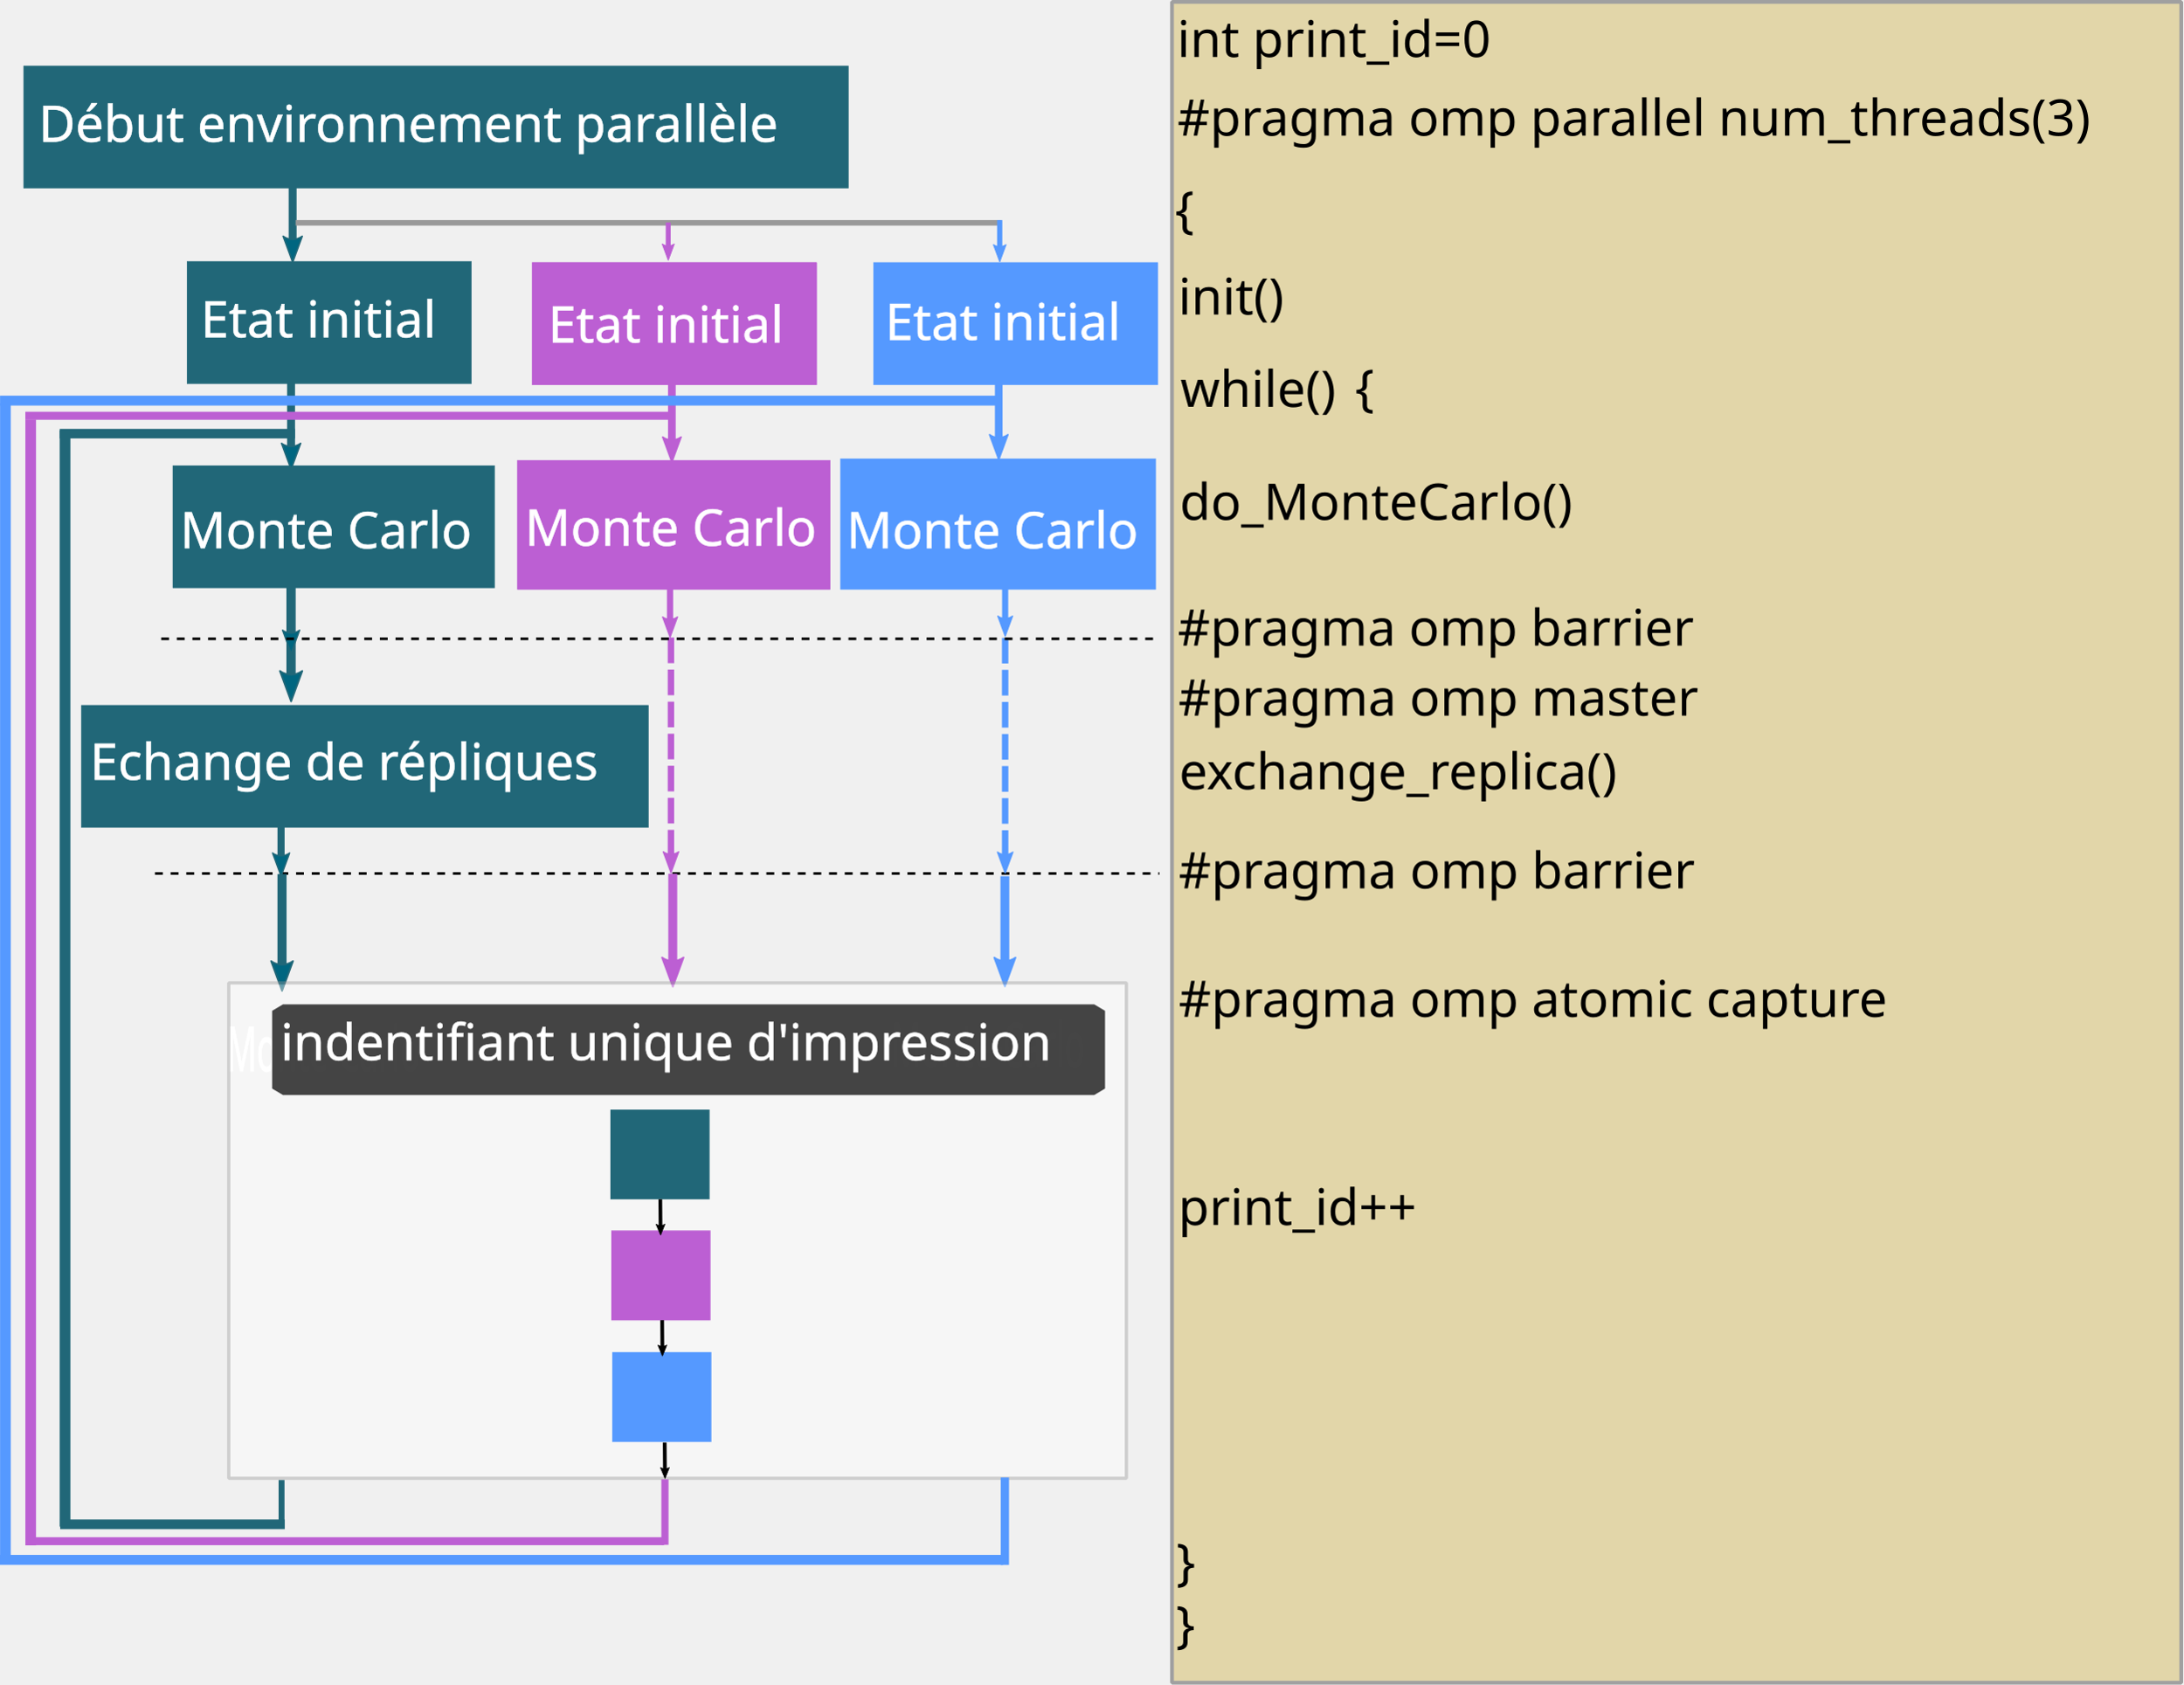
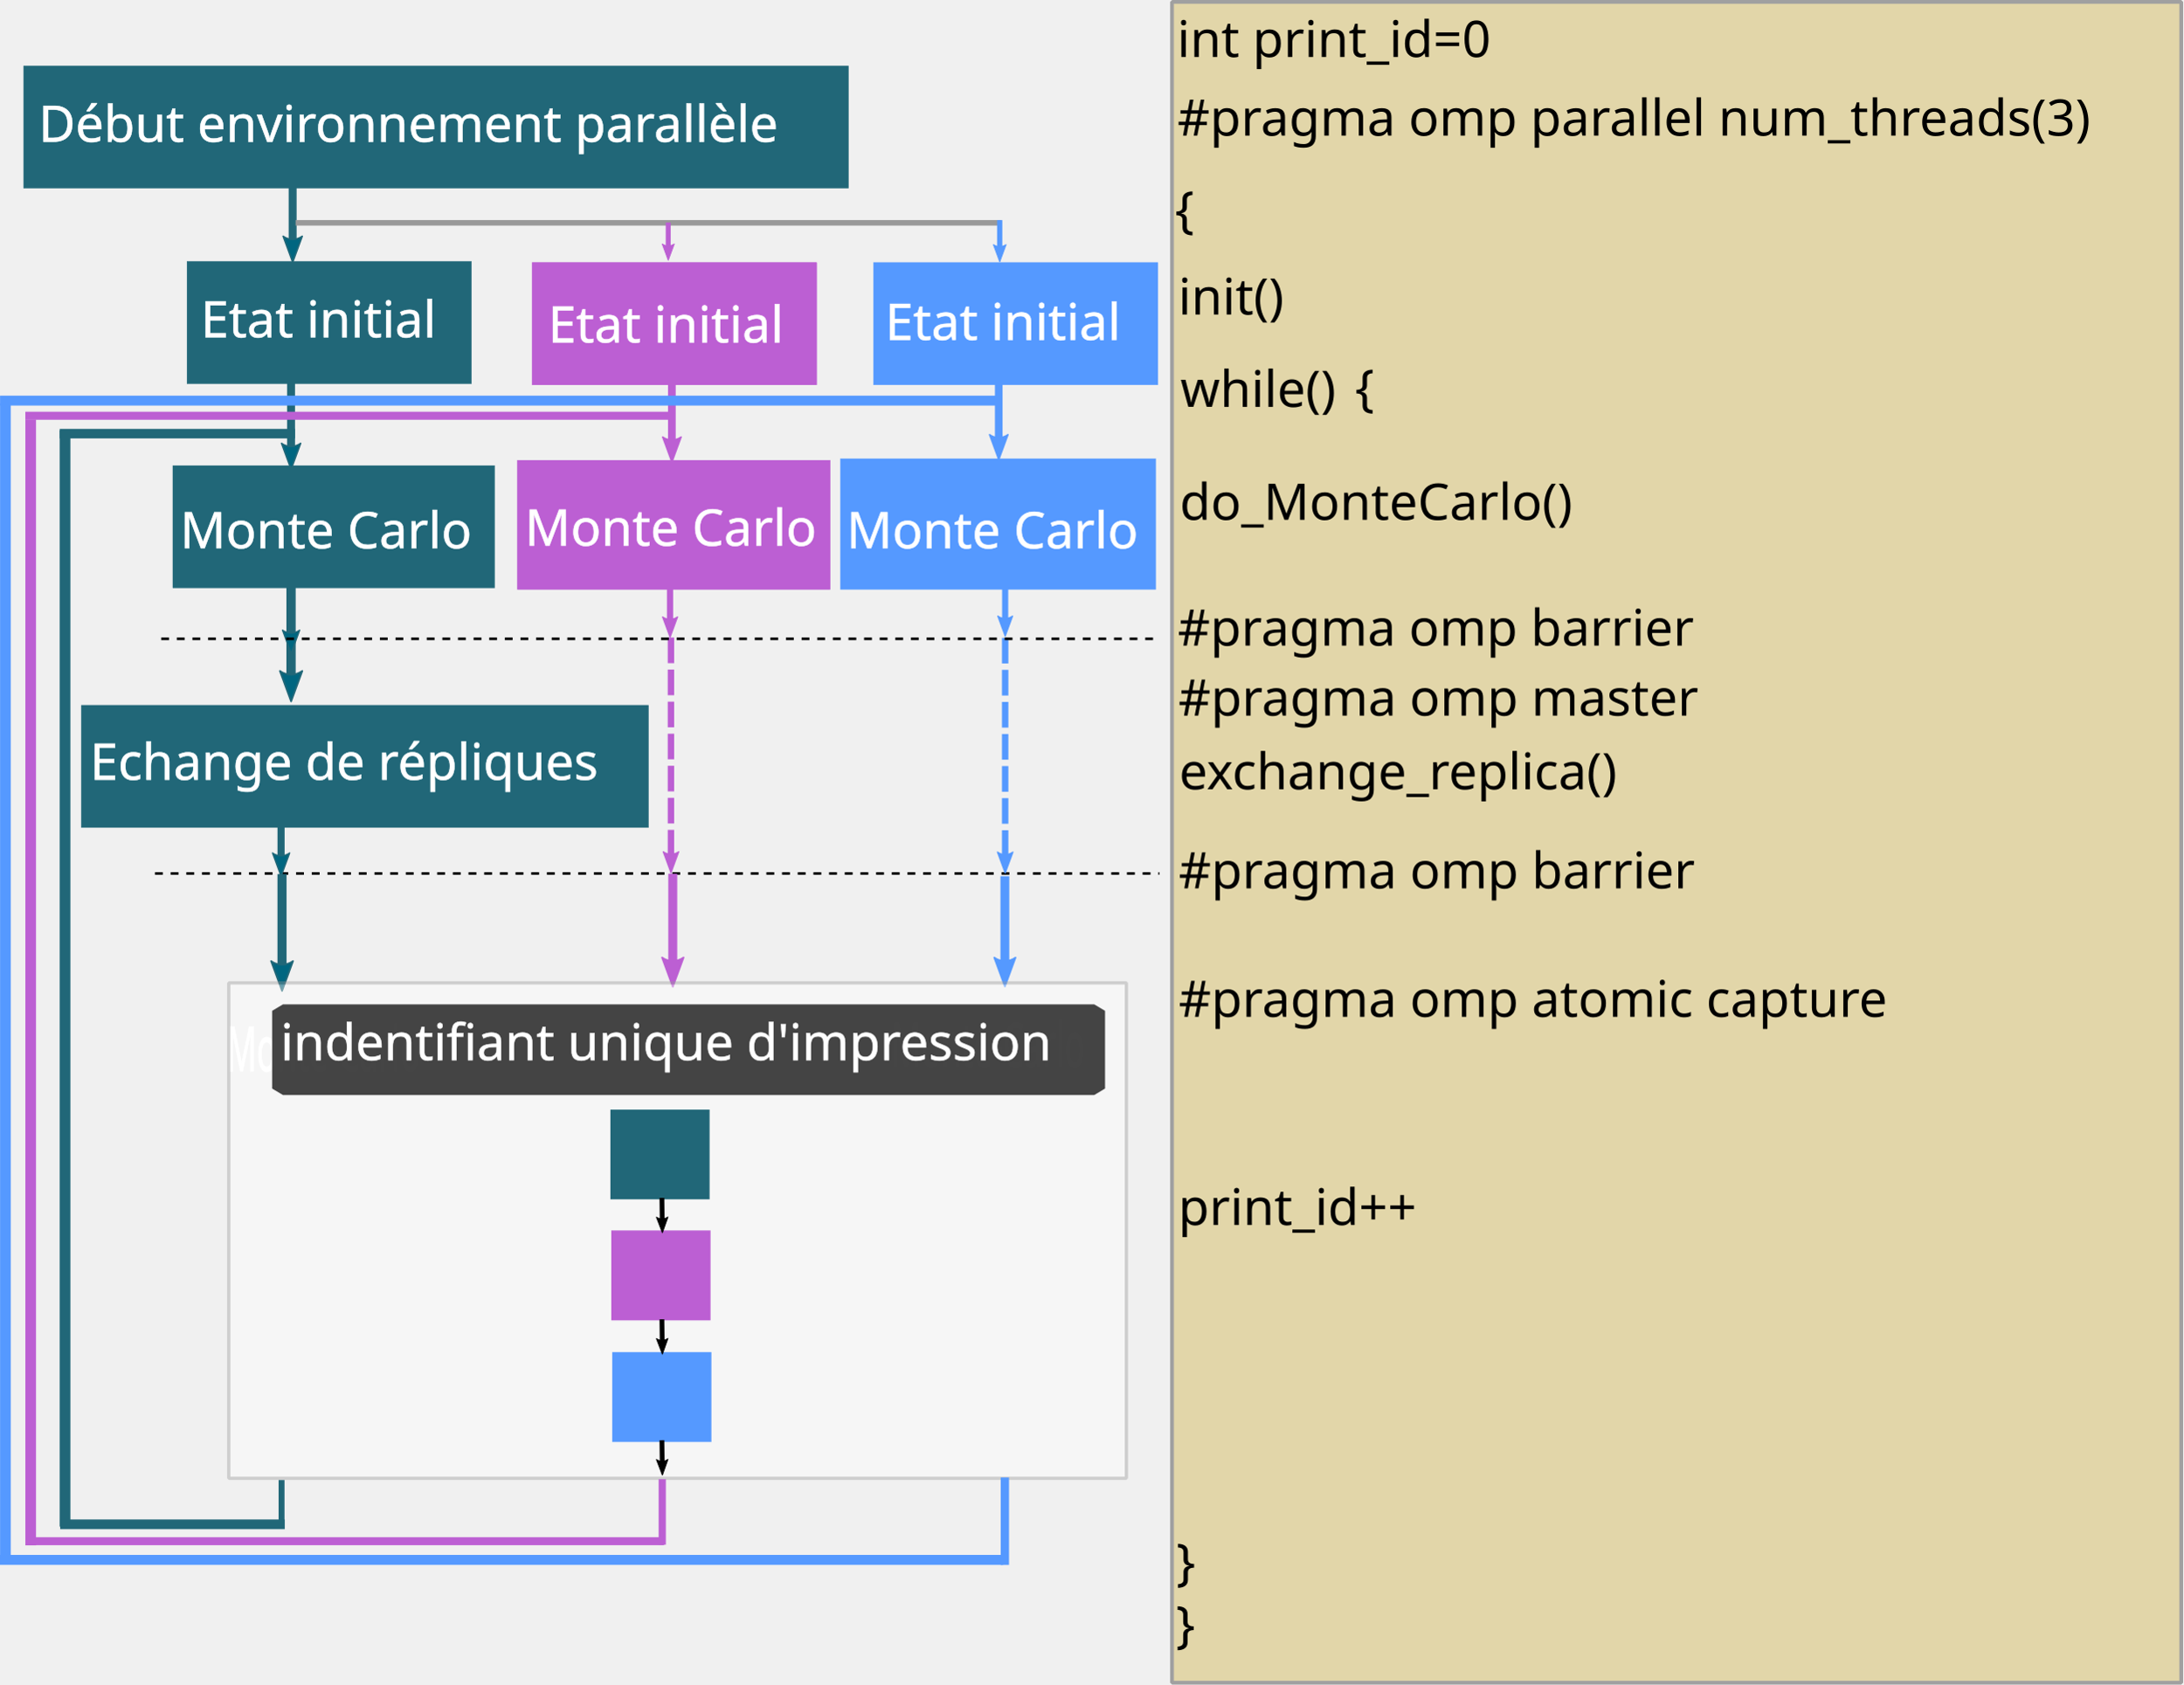
<svg xmlns="http://www.w3.org/2000/svg" width="1282.813mm" height="990.077mm" viewBox="0 0 1282.814 990.077" version="1.1" id="svg8">
  <defs id="defs2">
    <marker style="overflow:visible" id="marker24108" refX="0" refY="0" orient="auto">
      <path transform="matrix(-0.3,0,0,-0.3,0.69,0)" d="M 8.719,4.034 -2.207,0.016 8.719,-4.002 c -1.745,2.372 -1.735,5.617 -6e-7,8.035 z" style="fill:#5599ff;fill-opacity:1;fill-rule:evenodd;stroke:#5599ff;stroke-width:0.625;stroke-linejoin:round;stroke-opacity:1" id="path24106" />
    </marker>
    <marker orient="auto" refY="0" refX="0" id="marker23340" style="overflow:visible">
      <path id="path23338" style="fill:#bc5fd3;fill-opacity:1;fill-rule:evenodd;stroke:#bc5fd3;stroke-width:0.625;stroke-linejoin:round;stroke-opacity:1" d="M 8.719,4.034 -2.207,0.016 8.719,-4.002 c -1.745,2.372 -1.735,5.617 -6e-7,8.035 z" transform="matrix(-0.3,0,0,-0.3,0.69,0)" />
    </marker>
    <marker style="overflow:visible" id="marker22830" refX="0" refY="0" orient="auto">
      <path transform="matrix(-0.3,0,0,-0.3,0.69,0)" d="M 8.719,4.034 -2.207,0.016 8.719,-4.002 c -1.745,2.372 -1.735,5.617 -6e-7,8.035 z" style="fill:#006680;fill-opacity:1;fill-rule:evenodd;stroke:#216778;stroke-width:0.625;stroke-linejoin:round;stroke-opacity:1" id="path22828" />
    </marker>
    <marker orient="auto" refY="0" refX="0" id="marker22554" style="overflow:visible">
      <path id="path22552" style="fill:#bc5fd3;fill-opacity:1;fill-rule:evenodd;stroke:#bc5fd3;stroke-width:0.625;stroke-linejoin:round;stroke-opacity:1" d="M 8.719,4.034 -2.207,0.016 8.719,-4.002 c -1.745,2.372 -1.735,5.617 -6e-7,8.035 z" transform="matrix(-0.3,0,0,-0.3,0.69,0)" />
    </marker>
    <marker style="overflow:visible" id="marker21758" refX="0" refY="0" orient="auto">
      <path transform="matrix(-0.3,0,0,-0.3,0.69,0)" d="M 8.719,4.034 -2.207,0.016 8.719,-4.002 c -1.745,2.372 -1.735,5.617 -6e-7,8.035 z" style="fill:#006680;fill-opacity:1;fill-rule:evenodd;stroke:#216778;stroke-width:0.625;stroke-linejoin:round;stroke-opacity:1" id="path21756" />
    </marker>
    <marker orient="auto" refY="0" refX="0" id="marker21476" style="overflow:visible">
      <path id="path21474" style="fill:#5599ff;fill-opacity:1;fill-rule:evenodd;stroke:#5599ff;stroke-width:0.625;stroke-linejoin:round;stroke-opacity:1" d="M 8.719,4.034 -2.207,0.016 8.719,-4.002 c -1.745,2.372 -1.735,5.617 -6e-7,8.035 z" transform="matrix(-0.3,0,0,-0.3,0.69,0)" />
    </marker>
    <marker style="overflow:visible" id="marker21178" refX="0" refY="0" orient="auto">
      <path transform="matrix(-0.3,0,0,-0.3,0.69,0)" d="M 8.719,4.034 -2.207,0.016 8.719,-4.002 c -1.745,2.372 -1.735,5.617 -6e-7,8.035 z" style="fill:#bc5fd3;fill-opacity:1;fill-rule:evenodd;stroke:#bc5fd3;stroke-width:0.625;stroke-linejoin:round;stroke-opacity:1" id="path21176" />
    </marker>
    <marker orient="auto" refY="0" refX="0" id="marker20640" style="overflow:visible">
      <path id="path20638" style="fill:#006680;fill-opacity:1;fill-rule:evenodd;stroke:#216778;stroke-width:0.625;stroke-linejoin:round;stroke-opacity:1" d="M 8.719,4.034 -2.207,0.016 8.719,-4.002 c -1.745,2.372 -1.735,5.617 -6e-7,8.035 z" transform="matrix(-0.3,0,0,-0.3,0.69,0)" />
    </marker>
    <marker style="overflow:visible" id="marker20462" refX="0" refY="0" orient="auto">
      <path transform="matrix(-0.3,0,0,-0.3,0.69,0)" d="M 8.719,4.034 -2.207,0.016 8.719,-4.002 c -1.745,2.372 -1.735,5.617 -6e-7,8.035 z" style="fill:#5599ff;fill-opacity:1;fill-rule:evenodd;stroke:#5599ff;stroke-width:0.625;stroke-linejoin:round;stroke-opacity:1" id="path20460" />
    </marker>
    <marker style="overflow:visible" id="marker20025" refX="0" refY="0" orient="auto">
      <path transform="matrix(-0.3,0,0,-0.3,0.69,0)" d="M 8.719,4.034 -2.207,0.016 8.719,-4.002 c -1.745,2.372 -1.735,5.617 -6e-7,8.035 z" style="fill:#000000;fill-opacity:1;fill-rule:evenodd;stroke:#000000;stroke-width:0.625;stroke-linejoin:round;stroke-opacity:1" id="path20023" />
-     </marker>
-     <marker orient="auto" refY="0" refX="0" id="marker19503" style="overflow:visible">
-       <path id="path19501" style="fill:#000000;fill-opacity:1;fill-rule:evenodd;stroke:#000000;stroke-width:0.625;stroke-linejoin:round;stroke-opacity:1" d="M 8.719,4.034 -2.207,0.016 8.719,-4.002 c -1.745,2.372 -1.735,5.617 -6e-7,8.035 z" transform="matrix(-0.3,0,0,-0.3,0.69,0)" />
    </marker>
    <marker style="overflow:visible" id="marker19335" refX="0" refY="0" orient="auto">
      <path transform="matrix(-0.3,0,0,-0.3,0.69,0)" d="M 8.719,4.034 -2.207,0.016 8.719,-4.002 c -1.745,2.372 -1.735,5.617 -6e-7,8.035 z" style="fill:#000000;fill-opacity:1;fill-rule:evenodd;stroke:#000000;stroke-width:0.625;stroke-linejoin:round;stroke-opacity:1" id="path19333" />
    </marker>
    <marker orient="auto" refY="0" refX="0" id="marker17963" style="overflow:visible">
      <path id="path17961" style="fill:#5599ff;fill-opacity:1;fill-rule:evenodd;stroke:#5599ff;stroke-width:0.625;stroke-linejoin:round;stroke-opacity:1" d="M 8.719,4.034 -2.207,0.016 8.719,-4.002 c -1.745,2.372 -1.735,5.617 -6e-7,8.035 z" transform="matrix(-0.3,0,0,-0.3,0.69,0)" />
    </marker>
    <marker orient="auto" refY="0" refX="0" id="marker16841" style="overflow:visible">
      <path id="path16839" style="fill:#5599ff;fill-opacity:1;fill-rule:evenodd;stroke:#5599ff;stroke-width:0.625;stroke-linejoin:round;stroke-opacity:1" d="M 8.719,4.034 -2.207,0.016 8.719,-4.002 c -1.745,2.372 -1.735,5.617 -6e-7,8.035 z" transform="matrix(-0.3,0,0,-0.3,0.69,0)" />
    </marker>
    <marker style="overflow:visible" id="marker15858" refX="0" refY="0" orient="auto">
      <path transform="matrix(-0.3,0,0,-0.3,0.69,0)" d="M 8.719,4.034 -2.207,0.016 8.719,-4.002 c -1.745,2.372 -1.735,5.617 -6e-7,8.035 z" style="fill:#5599ff;fill-opacity:1;fill-rule:evenodd;stroke:#5599ff;stroke-width:0.625;stroke-linejoin:round;stroke-opacity:1" id="path15856" />
    </marker>
    <marker orient="auto" refY="0" refX="0" id="marker14688" style="overflow:visible">
      <path id="path14686" style="fill:#bc5fd3;fill-opacity:1;fill-rule:evenodd;stroke:#bc5fd3;stroke-width:0.625;stroke-linejoin:round;stroke-opacity:1" d="M 8.719,4.034 -2.207,0.016 8.719,-4.002 c -1.745,2.372 -1.735,5.617 -6e-7,8.035 z" transform="matrix(-0.3,0,0,-0.3,0.69,0)" />
    </marker>
    <marker style="overflow:visible" id="marker14136" refX="0" refY="0" orient="auto">
      <path transform="matrix(-0.3,0,0,-0.3,0.69,0)" d="M 8.719,4.034 -2.207,0.016 8.719,-4.002 c -1.745,2.372 -1.735,5.617 -6e-7,8.035 z" style="fill:#006680;fill-opacity:1;fill-rule:evenodd;stroke:#216778;stroke-width:0.625;stroke-linejoin:round;stroke-opacity:1" id="path14134" />
    </marker>
    <marker orient="auto" refY="0" refX="0" id="marker13632" style="overflow:visible">
      <path id="path13630" style="fill:#bc5fd3;fill-opacity:1;fill-rule:evenodd;stroke:#bc5fd3;stroke-width:0.625;stroke-linejoin:round;stroke-opacity:1" d="M 8.719,4.034 -2.207,0.016 8.719,-4.002 c -1.745,2.372 -1.735,5.617 -6e-7,8.035 z" transform="matrix(-0.3,0,0,-0.3,0.69,0)" />
    </marker>
    <marker style="overflow:visible" id="marker13158" refX="0" refY="0" orient="auto">
      <path transform="matrix(-0.3,0,0,-0.3,0.69,0)" d="M 8.719,4.034 -2.207,0.016 8.719,-4.002 c -1.745,2.372 -1.735,5.617 -6e-7,8.035 z" style="fill:#bc5fd3;fill-opacity:1;fill-rule:evenodd;stroke:#bc5fd3;stroke-width:0.625;stroke-linejoin:round;stroke-opacity:1" id="path13156" />
    </marker>
    <marker orient="auto" refY="0" refX="0" id="marker12018" style="overflow:visible">
      <path id="path12016" style="fill:#006680;fill-opacity:1;fill-rule:evenodd;stroke:#216778;stroke-width:0.625;stroke-linejoin:round;stroke-opacity:1" d="M 8.719,4.034 -2.207,0.016 8.719,-4.002 c -1.745,2.372 -1.735,5.617 -6e-7,8.035 z" transform="matrix(-0.3,0,0,-0.3,0.69,0)" />
    </marker>
    <marker orient="auto" refY="0" refX="0" id="marker11123" style="overflow:visible">
      <path id="path11121" style="fill:#006680;fill-opacity:1;fill-rule:evenodd;stroke:#216778;stroke-width:0.625;stroke-linejoin:round;stroke-opacity:1" d="M 8.719,4.034 -2.207,0.016 8.719,-4.002 c -1.745,2.372 -1.735,5.617 -6e-7,8.035 z" transform="matrix(-0.3,0,0,-0.3,0.69,0)" />
    </marker>
    <marker orient="auto" refY="0" refX="0" id="marker10551" style="overflow:visible">
      <path id="path10549" style="fill:#bc5fd3;fill-opacity:1;fill-rule:evenodd;stroke:#bc5fd3;stroke-width:0.625;stroke-linejoin:round;stroke-opacity:1" d="M 8.719,4.034 -2.207,0.016 8.719,-4.002 c -1.745,2.372 -1.735,5.617 -6e-7,8.035 z" transform="matrix(-0.3,0,0,-0.3,0.69,0)" />
    </marker>
    <marker style="overflow:visible" id="marker9873" refX="0" refY="0" orient="auto">
      <path transform="matrix(-0.3,0,0,-0.3,0.69,0)" d="M 8.719,4.034 -2.207,0.016 8.719,-4.002 c -1.745,2.372 -1.735,5.617 -6e-7,8.035 z" style="fill:#bc5fd3;fill-opacity:1;fill-rule:evenodd;stroke:#bc5fd3;stroke-width:0.625;stroke-linejoin:round;stroke-opacity:1" id="path9871" />
    </marker>
    <marker style="overflow:visible" id="marker9507" refX="0" refY="0" orient="auto">
      <path transform="matrix(-0.3,0,0,-0.3,0.69,0)" d="M 8.719,4.034 -2.207,0.016 8.719,-4.002 c -1.745,2.372 -1.735,5.617 -6e-7,8.035 z" style="fill:#5599ff;fill-opacity:1;fill-rule:evenodd;stroke:#5599ff;stroke-width:0.625;stroke-linejoin:round;stroke-opacity:1" id="path9505" />
    </marker>
    <marker style="overflow:visible" id="marker8835" refX="0" refY="0" orient="auto">
      <path transform="matrix(-0.3,0,0,-0.3,0.69,0)" d="M 8.719,4.034 -2.207,0.016 8.719,-4.002 c -1.745,2.372 -1.735,5.617 -6e-7,8.035 z" style="fill:#006680;fill-opacity:1;fill-rule:evenodd;stroke:#216778;stroke-width:0.625;stroke-linejoin:round;stroke-opacity:1" id="path8833" />
    </marker>
    <marker style="overflow:visible" id="marker8523" refX="0" refY="0" orient="auto">
      <path transform="matrix(-0.3,0,0,-0.3,0.69,0)" d="M 8.719,4.034 -2.207,0.016 8.719,-4.002 c -1.745,2.372 -1.735,5.617 -6e-7,8.035 z" style="fill:#ab37c8;fill-opacity:1;fill-rule:evenodd;stroke:#ab37c8;stroke-width:0.625;stroke-linejoin:round;stroke-opacity:1" id="path8521" />
    </marker>
    <marker orient="auto" refY="0" refX="0" id="marker8061" style="overflow:visible">
      <path id="path8059" style="fill:#bc5fd3;fill-opacity:1;fill-rule:evenodd;stroke:#bc5fd3;stroke-width:0.625;stroke-linejoin:round;stroke-opacity:1" d="M 8.719,4.034 -2.207,0.016 8.719,-4.002 c -1.745,2.372 -1.735,5.617 -6e-7,8.035 z" transform="matrix(-0.3,0,0,-0.3,0.69,0)" />
    </marker>
    <marker orient="auto" refY="0" refX="0" id="marker7744" style="overflow:visible">
      <path id="path7742" style="fill:#ab37c8;fill-opacity:1;fill-rule:evenodd;stroke:#ab37c8;stroke-width:0.625;stroke-linejoin:round;stroke-opacity:1" d="M 8.719,4.034 -2.207,0.016 8.719,-4.002 c -1.745,2.372 -1.735,5.617 -6e-7,8.035 z" transform="matrix(-0.3,0,0,-0.3,0.69,0)" />
    </marker>
    <marker orient="auto" refY="0" refX="0" id="marker7402" style="overflow:visible">
      <path id="path7400" style="fill:#ab37c8;fill-opacity:1;fill-rule:evenodd;stroke:#ab37c8;stroke-width:0.625;stroke-linejoin:round;stroke-opacity:1" d="M 8.719,4.034 -2.207,0.016 8.719,-4.002 c -1.745,2.372 -1.735,5.617 -6e-7,8.035 z" transform="matrix(-0.3,0,0,-0.3,0.69,0)" />
    </marker>
    <marker orient="auto" refY="0" refX="0" id="marker5560" style="overflow:visible">
      <path id="path5558" style="fill:#ab37c8;fill-opacity:1;fill-rule:evenodd;stroke:#ab37c8;stroke-width:0.625;stroke-linejoin:round;stroke-opacity:1" d="M 8.719,4.034 -2.207,0.016 8.719,-4.002 c -1.745,2.372 -1.735,5.617 -6e-7,8.035 z" transform="matrix(-0.3,0,0,-0.3,0.69,0)" />
    </marker>
    <marker orient="auto" refY="0" refX="0" id="Arrow2Send" style="overflow:visible">
      <path id="path4565" style="fill:#006680;fill-opacity:1;fill-rule:evenodd;stroke:#216778;stroke-width:0.625;stroke-linejoin:round;stroke-opacity:1" d="M 8.719,4.034 -2.207,0.016 8.719,-4.002 c -1.745,2.372 -1.735,5.617 -6e-7,8.035 z" transform="matrix(-0.3,0,0,-0.3,0.69,0)" />
    </marker>
    <marker orient="auto" refY="0" refX="0" id="Arrow2Mend" style="overflow:visible">
      <path id="path4559" style="fill:#000000;fill-opacity:1;fill-rule:evenodd;stroke:#000000;stroke-width:0.625;stroke-linejoin:round;stroke-opacity:1" d="M 8.719,4.034 -2.207,0.016 8.719,-4.002 c -1.745,2.372 -1.735,5.617 -6e-7,8.035 z" transform="scale(-0.6)" />
    </marker>
    <marker orient="auto" refY="0" refX="0" id="Arrow1Mend" style="overflow:visible">
      <path id="path4541" d="M 0,0 5,-5 -12.5,0 5,5 Z" style="fill:#000000;fill-opacity:1;fill-rule:evenodd;stroke:#000000;stroke-width:1pt;stroke-opacity:1" transform="matrix(-0.4,0,0,-0.4,-4,0)" />
    </marker>
  </defs>
  <g id="layer1" transform="translate(342.7545,29.76738)">
    <path style="fill:#bc5fd3;fill-opacity:1;fill-rule:evenodd;stroke:#bc5fd3;stroke-width:3.769;stroke-linecap:butt;stroke-linejoin:miter;stroke-miterlimit:4;stroke-dasharray:15.074, 3.769;stroke-dashoffset:0;stroke-opacity:1;marker-end:url(#marker14688)" d="m 51.496,344.929 c 0,133.173 0,133.173 0,133.173" id="path14684" />
    <g id="g4510" transform="translate(0.7559524,-12.10311)">
      <rect style="opacity:1;fill:#216778;fill-opacity:1;stroke:#216778;stroke-width:0.185;stroke-linejoin:bevel;stroke-miterlimit:4;stroke-dasharray:none;stroke-dashoffset:0;stroke-opacity:1" id="rect4496" width="167.146" height="71.896" x="-233.629" y="135.942" />
    </g>
    <rect style="opacity:0.485;fill:#d3bc5f;fill-opacity:1;stroke:#4d4d4d;stroke-width:2.218;stroke-linejoin:bevel;stroke-miterlimit:4;stroke-dasharray:none;stroke-dashoffset:0;stroke-opacity:1" id="rect25910" width="593.032" height="987.859" x="345.918" y="-28.659" />
    <g id="g4494" transform="matrix(1.405559,0,0,0.9993168,-2.616208,0.03067032)">
      <rect y="8.982" x="-232.077" height="71.815" width="344.714" id="rect4485" style="opacity:1;fill:#216778;fill-opacity:1;stroke:#216778;stroke-width:0.265;stroke-linejoin:bevel;stroke-miterlimit:4;stroke-dasharray:none;stroke-dashoffset:0;stroke-opacity:1" />
    </g>
    <rect style="opacity:1;fill:#bc5fd3;fill-opacity:1;stroke:#ab37c8;stroke-width:0.185;stroke-linejoin:bevel;stroke-miterlimit:4;stroke-dasharray:none;stroke-dashoffset:0;stroke-opacity:1" id="rect4512" width="167.146" height="71.896" x="-30.057" y="124.542" />
    <rect y="124.542" x="170.489" height="71.896" width="167.146" id="rect4520" style="opacity:1;fill:#5599ff;fill-opacity:1;stroke:#5599ff;stroke-width:0.185;stroke-linejoin:bevel;stroke-miterlimit:4;stroke-dasharray:none;stroke-dashoffset:0;stroke-opacity:1" />
    <path style="fill:#006680;fill-rule:evenodd;stroke:#216778;stroke-width:4.665;stroke-linecap:butt;stroke-linejoin:miter;stroke-miterlimit:4;stroke-dasharray:none;stroke-opacity:1;marker-end:url(#Arrow2Send)" d="m -170.799,71.176 c 0,46.869 0,46.869 0,46.869" id="path4530" />
    <path id="path7998" d="m 245.615,101.208 c -414.66,0 -414.66,0 -414.66,0" style="fill:#999999;fill-opacity:1;fill-rule:evenodd;stroke:#999999;stroke-width:3.245;stroke-linecap:butt;stroke-linejoin:miter;stroke-miterlimit:4;stroke-dasharray:none;stroke-opacity:1" />
    <path id="path9869" d="m 49.893,100.99 c 0,18.24 0,18.24 0,18.24" style="fill:#bc5fd3;fill-opacity:1;fill-rule:evenodd;stroke:#bc5fd3;stroke-width:2.91;stroke-linecap:butt;stroke-linejoin:miter;stroke-miterlimit:4;stroke-dasharray:none;stroke-opacity:1;marker-end:url(#marker9873)" />
    <path style="fill:#006680;fill-rule:evenodd;stroke:#216778;stroke-width:5.453;stroke-linecap:butt;stroke-linejoin:miter;stroke-miterlimit:4;stroke-dasharray:none;stroke-opacity:1;marker-end:url(#marker11123)" d="m -171.736,311.033 c 0,64.051 0,64.051 0,64.051" id="path11119" />
    <g id="g11910" transform="matrix(1.297073,0,0,0.9997364,9.149985,21.8064)">
      <rect style="opacity:1;fill:#216778;fill-opacity:1;stroke:#216778;stroke-width:0.229;stroke-linejoin:bevel;stroke-miterlimit:4;stroke-dasharray:none;stroke-dashoffset:0;stroke-opacity:1" id="rect11111" width="256.904" height="71.852" x="-234.455" y="363.067" />
    </g>
    <path style="fill:#006680;fill-rule:evenodd;stroke:#216778;stroke-width:4.179;stroke-linecap:butt;stroke-linejoin:miter;stroke-miterlimit:4;stroke-dasharray:none;stroke-opacity:1;marker-end:url(#marker12018)" d="m -171.736,311.033 c 0,37.617 0,37.617 0,37.617" id="path12014" />
    <path style="fill:none;fill-rule:evenodd;stroke:#000000;stroke-width:1.535;stroke-linecap:butt;stroke-linejoin:miter;stroke-miterlimit:4;stroke-dasharray:4.606, 4.606;stroke-dashoffset:0;stroke-opacity:1" d="m -251.692,483.605 c 590.201,0 590.201,0 590.201,0" id="path14124" />
    <path id="path14132" d="m -177.615,441.995 c 0,37.617 0,37.617 0,37.617" style="fill:#006680;fill-rule:evenodd;stroke:#216778;stroke-width:4.179;stroke-linecap:butt;stroke-linejoin:miter;stroke-miterlimit:4;stroke-dasharray:none;stroke-opacity:1;marker-end:url(#marker14136)" />
    <path id="path15854" d="m 247.884,345.108 c 0,133.173 0,133.173 0,133.173" style="fill:#5599ff;fill-opacity:1;fill-rule:evenodd;stroke:#5599ff;stroke-width:3.769;stroke-linecap:butt;stroke-linejoin:miter;stroke-miterlimit:4;stroke-dasharray:15.074, 3.769;stroke-dashoffset:0;stroke-opacity:1;marker-end:url(#marker15858)" />
    <path style="fill:#5599ff;fill-opacity:1;fill-rule:evenodd;stroke:#5599ff;stroke-width:3.07;stroke-linecap:butt;stroke-linejoin:miter;stroke-miterlimit:4;stroke-dasharray:none;stroke-opacity:1;marker-end:url(#marker16841)" d="m 244.68,99.605 c 0,20.304 0,20.304 0,20.304" id="path16837" />
    <rect style="opacity:1;fill:#216778;fill-opacity:1;stroke:#216778;stroke-width:0.196;stroke-linejoin:bevel;stroke-miterlimit:4;stroke-dasharray:none;stroke-dashoffset:0;stroke-opacity:1" id="rect8000" width="189.057" height="71.889" x="-241.181" y="243.846" />
    <rect y="240.767" x="-38.716" height="75.868" width="183.768" id="rect8008" style="opacity:1;fill:#bc5fd3;fill-opacity:1;stroke:#ab37c8;stroke-width:0.199;stroke-linejoin:bevel;stroke-miterlimit:4;stroke-dasharray:none;stroke-dashoffset:0;stroke-opacity:1" />
    <rect style="opacity:1;fill:#5599ff;fill-opacity:1;stroke:#5599ff;stroke-width:0.201;stroke-linejoin:bevel;stroke-miterlimit:4;stroke-dasharray:none;stroke-dashoffset:0;stroke-opacity:1" id="rect16373" width="185.279" height="76.804" x="151.079" y="239.831" />
    <path style="fill:#bc5fd3;fill-opacity:1;fill-rule:evenodd;stroke:#bc5fd3;stroke-width:4.504;stroke-linecap:butt;stroke-linejoin:miter;stroke-miterlimit:4;stroke-dasharray:none;stroke-opacity:1;marker-end:url(#marker8061)" d="m 52.031,192.043 c 0,43.684 0,43.684 0,43.684" id="path8057" />
    <path id="path8831" d="m -171.736,192.9 c 0,46.869 0,46.869 0,46.869" style="fill:#006680;fill-rule:evenodd;stroke:#216778;stroke-width:4.665;stroke-linecap:butt;stroke-linejoin:miter;stroke-miterlimit:4;stroke-dasharray:none;stroke-opacity:1;marker-end:url(#marker8835)" />
    <path id="path9503" d="m 244.108,190.889 c 0,43.437 0,43.437 0,43.437" style="fill:#5599ff;fill-opacity:1;fill-rule:evenodd;stroke:#5599ff;stroke-width:4.491;stroke-linecap:butt;stroke-linejoin:miter;stroke-miterlimit:4;stroke-dasharray:none;stroke-opacity:1;marker-end:url(#marker9507)" />
    <path id="path13154" d="m 50.962,311.144 c 0,28.685 0,28.685 0,28.685" style="fill:#bc5fd3;fill-opacity:1;fill-rule:evenodd;stroke:#bc5fd3;stroke-width:3.649;stroke-linecap:butt;stroke-linejoin:miter;stroke-miterlimit:4;stroke-dasharray:none;stroke-opacity:1;marker-end:url(#marker13158)" />
    <path style="fill:none;fill-rule:evenodd;stroke:#000000;stroke-width:1.53;stroke-linecap:butt;stroke-linejoin:miter;stroke-miterlimit:4;stroke-dasharray:4.589, 4.589;stroke-dashoffset:0;stroke-opacity:1" d="m -248.026,345.694 c 585.665,0 585.665,0 585.665,0" id="path14120" />
    <path style="fill:#5599ff;fill-opacity:1;fill-rule:evenodd;stroke:#5599ff;stroke-width:3.605;stroke-linecap:butt;stroke-linejoin:miter;stroke-miterlimit:4;stroke-dasharray:none;stroke-opacity:1;marker-end:url(#marker17963)" d="m 247.884,311.26 c 0,27.99 0,27.99 0,27.99" id="path17959" />
    <text transform="scale(0.7322721,1.365612)" id="text20414" y="439.162" x="-286.176" style="font-style:normal;font-weight:normal;font-size:26.558px;line-height:125%;font-family:Sans;letter-spacing:0px;word-spacing:0px;fill:#ffffff;fill-opacity:1;stroke:#ffffff;stroke-width:0.498px;stroke-linecap:butt;stroke-linejoin:miter;stroke-opacity:1" xml:space="preserve">
      <tspan style="fill:#ffffff;stroke:#ffffff;stroke-width:0.498px" y="439.162" x="-286.176" id="tspan20412">Monte-Carlo</tspan>
    </text>
    <text transform="scale(0.7322721,1.365612)" id="text20426" y="437.596" x="246.704" style="font-style:normal;font-weight:normal;font-size:26.558px;line-height:125%;font-family:Sans;letter-spacing:0px;word-spacing:0px;fill:#ffffff;fill-opacity:1;stroke:#ffffff;stroke-width:0.498px;stroke-linecap:butt;stroke-linejoin:miter;stroke-opacity:1" xml:space="preserve">
      <tspan style="fill:#ffffff;stroke:#ffffff;stroke-width:0.498px" y="437.596" x="246.704" id="tspan20424">Monte-Carlo</tspan>
    </text>
    <path id="path20428" d="m 52.566,483.727 c 0,59.361 0,59.361 0,59.361" style="fill:#bc5fd3;fill-opacity:1;fill-rule:evenodd;stroke:#bc5fd3;stroke-width:5.25;stroke-linecap:butt;stroke-linejoin:miter;stroke-miterlimit:4;stroke-dasharray:none;stroke-opacity:1;marker-end:url(#marker21178)" />
    <path style="fill:#006680;fill-rule:evenodd;stroke:#216778;stroke-width:5.341;stroke-linecap:butt;stroke-linejoin:miter;stroke-miterlimit:4;stroke-dasharray:none;stroke-opacity:1;marker-end:url(#marker20640)" d="m -177.048,483.959 c 0,61.429 0,61.429 0,61.429" id="path20430" />
    <path style="fill:#5599ff;fill-opacity:1;fill-rule:evenodd;stroke:#5599ff;stroke-width:5.18;stroke-linecap:butt;stroke-linejoin:miter;stroke-miterlimit:4;stroke-dasharray:none;stroke-opacity:1;marker-end:url(#marker21476)" d="m 247.704,485.217 c 0,57.79 0,57.79 0,57.79" id="path20432" />
    <rect style="opacity:0.39;fill:#ffffff;fill-opacity:1;stroke:#999999;stroke-width:1.929;stroke-linejoin:bevel;stroke-miterlimit:4;stroke-dasharray:none;stroke-dashoffset:0;stroke-opacity:1" id="rect22760" width="527.443" height="291.178" x="-208.333" y="547.902" />
-     <g id="g20384" transform="matrix(1.000495,0,0,0.898082,-5.590384,158.1742)">
-       <g id="g20375">
-         <rect y="516.949" x="21.524" height="58.619" width="58.186" id="rect19319" style="opacity:1;fill:#216778;fill-opacity:1;stroke:#216778;stroke-width:0.098;stroke-linejoin:bevel;stroke-miterlimit:4;stroke-dasharray:none;stroke-dashoffset:0;stroke-opacity:1" />
-         <rect style="opacity:1;fill:#bc5fd3;fill-opacity:1;stroke:#ab37c8;stroke-width:0.098;stroke-linejoin:bevel;stroke-miterlimit:4;stroke-dasharray:none;stroke-dashoffset:0;stroke-opacity:1" id="rect19321" width="58.186" height="58.619" x="22.058" y="596.061" />
-         <rect y="675.707" x="22.593" height="58.619" width="58.186" id="rect19323" style="opacity:1;fill:#5599ff;fill-opacity:1;stroke:#5599ff;stroke-width:0.098;stroke-linejoin:bevel;stroke-miterlimit:4;stroke-dasharray:none;stroke-dashoffset:0;stroke-opacity:1" />
-         <path style="fill:none;fill-rule:evenodd;stroke:#000000;stroke-width:2.165;stroke-linecap:butt;stroke-linejoin:miter;stroke-miterlimit:4;stroke-dasharray:none;stroke-opacity:1;marker-end:url(#marker19335)" d="m 50.815,575.568 0.138,20.493" id="path19325" />
-         <path id="path19499" d="m 51.884,654.68 0.138,20.493" style="fill:none;fill-rule:evenodd;stroke:#000000;stroke-width:2.165;stroke-linecap:butt;stroke-linejoin:miter;stroke-miterlimit:4;stroke-dasharray:none;stroke-opacity:1;marker-end:url(#marker19503)" />
-         <path style="fill:none;fill-rule:evenodd;stroke:#000000;stroke-width:2.165;stroke-linecap:butt;stroke-linejoin:miter;stroke-miterlimit:4;stroke-dasharray:none;stroke-opacity:1;marker-end:url(#marker20025)" d="m 53.396,734.811 0.138,20.493" id="path20021" />
-       </g>
-     </g>
+     <rect y="622.437" x="15.944" height="52.644" width="58.215" id="rect19319" style="opacity:1;fill:#216778;fill-opacity:1;stroke:#216778;stroke-width:0.093;stroke-linejoin:bevel;stroke-miterlimit:4;stroke-dasharray:none;stroke-dashoffset:0;stroke-opacity:1" />
+     <rect style="opacity:1;fill:#bc5fd3;fill-opacity:1;stroke:#ab37c8;stroke-width:0.093;stroke-linejoin:bevel;stroke-miterlimit:4;stroke-dasharray:none;stroke-dashoffset:0;stroke-opacity:1" id="rect19321" width="58.215" height="52.644" x="16.479" y="693.486" />
+     <rect y="765.015" x="17.014" height="52.644" width="58.215" id="rect19323" style="opacity:1;fill:#5599ff;fill-opacity:1;stroke:#5599ff;stroke-width:0.093;stroke-linejoin:bevel;stroke-miterlimit:4;stroke-dasharray:none;stroke-dashoffset:0;stroke-opacity:1" />
+     <path style="fill:none;fill-rule:evenodd;stroke:#000000;stroke-width:2.794;stroke-linecap:butt;stroke-linejoin:miter;stroke-miterlimit:4;stroke-dasharray:none;stroke-opacity:1;marker-end:url(#marker19335)" d="m 46.18,674.281 0.209,16.664" id="path19325" />
    <g id="g3781" transform="matrix(1.642857,0,0,0.9781821,-25.89581,-24.8362)">
      <rect y="602.298" x="-91.655" height="46.729" width="290.145" id="rect22766" style="opacity:0.908;fill:#333333;fill-opacity:1;stroke:#333333;stroke-width:7.765;stroke-linejoin:bevel;stroke-miterlimit:4;stroke-dasharray:none;stroke-dashoffset:0;stroke-opacity:1" />
    </g>
    <path id="path22826" d="m -177.318,840.103 c 0,25.914 0,25.914 0,25.914" style="fill:#006680;fill-rule:evenodd;stroke:#216778;stroke-width:3.469;stroke-linecap:butt;stroke-linejoin:miter;stroke-miterlimit:4;stroke-dasharray:none;stroke-opacity:1" />
-     <path style="fill:#bc5fd3;fill-opacity:1;fill-rule:evenodd;stroke:#bc5fd3;stroke-width:4.229;stroke-linecap:butt;stroke-linejoin:miter;stroke-miterlimit:4;stroke-dasharray:none;stroke-opacity:1" d="m 47.969,839.668 c 0,38.509 0,38.509 0,38.509" id="path23336" />
+     <path style="fill:#bc5fd3;fill-opacity:1;fill-rule:evenodd;stroke:#bc5fd3;stroke-width:4.229;stroke-linecap:butt;stroke-linejoin:miter;stroke-miterlimit:4;stroke-dasharray:none;stroke-opacity:1" d="m 46.39,839.609 c 0,38.509 0,38.509 0,38.509" id="path23336" />
    <path id="path24104" d="m 247.704,838.62 c 0,51.359 0,51.359 0,51.359" style="fill:#5599ff;fill-opacity:1;fill-rule:evenodd;stroke:#5599ff;stroke-width:4.883;stroke-linecap:butt;stroke-linejoin:miter;stroke-miterlimit:4;stroke-dasharray:none;stroke-opacity:1" />
    <path style="fill:#006680;fill-rule:evenodd;stroke:#216778;stroke-width:6.3;stroke-linecap:butt;stroke-linejoin:miter;stroke-miterlimit:4;stroke-dasharray:none;stroke-opacity:1" d="m -304.536,223.104 c 0,644.371 0,644.371 0,644.371" id="path24590" />
    <path id="path24592" d="m -324.723,216.854 c 0,661.648 0,661.648 0,661.648" style="fill:#bc5fd3;fill-opacity:1;fill-rule:evenodd;stroke:#bc5fd3;stroke-width:6.253;stroke-linecap:butt;stroke-linejoin:miter;stroke-miterlimit:4;stroke-dasharray:none;stroke-opacity:1" />
    <path style="fill:#5599ff;fill-opacity:1;fill-rule:evenodd;stroke:#5599ff;stroke-width:6.281;stroke-linecap:butt;stroke-linejoin:miter;stroke-miterlimit:4;stroke-dasharray:none;stroke-opacity:1" d="m -339.57,207.387 c 0,682.131 0,682.131 0,682.131" id="path24594" />
    <path style="fill:#006680;fill-rule:evenodd;stroke:#216778;stroke-width:5.667;stroke-linecap:butt;stroke-linejoin:miter;stroke-miterlimit:4;stroke-dasharray:none;stroke-opacity:1" d="m -175.428,866.111 c -131.947,0 -131.947,0 -131.947,0" id="path24604" />
    <path style="fill:#bc5fd3;fill-opacity:1;fill-rule:evenodd;stroke:#bc5fd3;stroke-width:4.682;stroke-linecap:butt;stroke-linejoin:miter;stroke-miterlimit:4;stroke-dasharray:none;stroke-opacity:1" d="m 47.435,876.039 c -370.983,0 -370.983,0 -370.983,0" id="path24606" />
    <path id="path24608" d="m 246.635,887.04 c -589.39,0 -589.39,0 -589.39,0" style="fill:#5599ff;fill-opacity:1;fill-rule:evenodd;stroke:#5599ff;stroke-width:5.838;stroke-linecap:butt;stroke-linejoin:miter;stroke-miterlimit:4;stroke-dasharray:none;stroke-opacity:1" />
    <path id="path24610" d="m -169.342,225.109 c -138.305,0 -138.305,0 -138.305,0" style="fill:#006680;fill-rule:evenodd;stroke:#216778;stroke-width:5.592;stroke-linecap:butt;stroke-linejoin:miter;stroke-miterlimit:4;stroke-dasharray:none;stroke-opacity:1" />
    <path style="fill:#bc5fd3;fill-opacity:1;fill-rule:evenodd;stroke:#bc5fd3;stroke-width:4.74;stroke-linecap:butt;stroke-linejoin:miter;stroke-miterlimit:4;stroke-dasharray:none;stroke-opacity:1" d="m 52.325,214.586 c -380.193,0 -380.193,0 -380.193,0" id="path24612" />
    <path id="path24614" d="m 243.457,205.683 c -586.176,0 -586.176,0 -586.176,0" style="fill:#5599ff;fill-opacity:1;fill-rule:evenodd;stroke:#5599ff;stroke-width:5.822;stroke-linecap:butt;stroke-linejoin:miter;stroke-miterlimit:4;stroke-dasharray:none;stroke-opacity:1" />
    <text xml:space="preserve" style="font-style:normal;font-weight:normal;font-size:14.111px;line-height:125%;font-family:Sans;letter-spacing:0px;word-spacing:0px;fill:#000000;fill-opacity:1;stroke:none;stroke-width:0.265px;stroke-linecap:butt;stroke-linejoin:miter;stroke-opacity:1" x="987.179" y="285.049" id="text179">
      <tspan id="tspan177" x="987.179" y="297.534" style="stroke-width:0.265px" />
    </text>
    <text xml:space="preserve" style="font-style:normal;font-weight:normal;font-size:25.4px;line-height:125%;font-family:Sans;letter-spacing:0px;word-spacing:0px;fill:#000000;fill-opacity:1;stroke:none;stroke-width:0.265px;stroke-linecap:butt;stroke-linejoin:miter;stroke-opacity:1" x="348.901" y="3.729" id="text187">
      <tspan id="tspan185" x="348.901" y="3.729" style="font-size:29.633px;stroke-width:0.265px">int print_id=0</tspan>
    </text>
    <text xml:space="preserve" style="font-style:normal;font-weight:normal;font-size:25.4px;line-height:125%;font-family:Sans;letter-spacing:0px;word-spacing:0px;fill:#000000;fill-opacity:1;stroke:none;stroke-width:0.265px;stroke-linecap:butt;stroke-linejoin:miter;stroke-opacity:1" x="349.062" y="49.946" id="text191">
      <tspan id="tspan189" x="349.062" y="49.946" style="font-size:29.633px;stroke-width:0.265px">#pragma omp parallel num_threads(3)</tspan>
    </text>
    <text xml:space="preserve" style="font-style:normal;font-weight:normal;font-size:25.4px;line-height:125%;font-family:Sans;letter-spacing:0px;word-spacing:0px;fill:#000000;fill-opacity:1;stroke:none;stroke-width:0.265px;stroke-linecap:butt;stroke-linejoin:miter;stroke-opacity:1" x="347.635" y="103.889" id="text199">
      <tspan id="tspan197" x="347.635" y="103.889" style="font-size:29.633px;stroke-width:0.265px">{</tspan>
    </text>
    <text xml:space="preserve" style="font-style:normal;font-weight:normal;font-size:25.4px;line-height:125%;font-family:Sans;letter-spacing:0px;word-spacing:0px;fill:#000000;fill-opacity:1;stroke:none;stroke-width:0.265px;stroke-linecap:butt;stroke-linejoin:miter;stroke-opacity:1" x="348.456" y="898.773" id="text203">
      <tspan id="tspan201" x="348.456" y="898.773" style="font-size:29.633px;stroke-width:0.265px">}</tspan>
    </text>
    <text xml:space="preserve" style="font-style:normal;font-weight:normal;font-size:25.4px;line-height:125%;font-family:Sans;letter-spacing:0px;word-spacing:0px;fill:#000000;fill-opacity:1;stroke:none;stroke-width:0.265px;stroke-linecap:butt;stroke-linejoin:miter;stroke-opacity:1" x="349.579" y="155.091" id="text207">
      <tspan id="tspan205" x="349.579" y="155.091" style="font-size:29.633px;stroke-width:0.265px">init()</tspan>
    </text>
    <text xml:space="preserve" style="font-style:normal;font-weight:normal;font-size:25.4px;line-height:125%;font-family:Sans;letter-spacing:0px;word-spacing:0px;fill:#000000;fill-opacity:1;stroke:none;stroke-width:0.265px;stroke-linecap:butt;stroke-linejoin:miter;stroke-opacity:1" x="350.837" y="209.372" id="text211">
      <tspan id="tspan209" x="350.837" y="209.372" style="font-size:29.633px;stroke-width:0.265px">while()</tspan>
    </text>
    <text xml:space="preserve" style="font-style:normal;font-weight:normal;font-size:25.4px;line-height:125%;font-family:Sans;letter-spacing:0px;word-spacing:0px;fill:#000000;fill-opacity:1;stroke:none;stroke-width:0.265px;stroke-linecap:butt;stroke-linejoin:miter;stroke-opacity:1" x="350.459" y="275.742" id="text215">
      <tspan id="tspan213" x="350.459" y="275.742" style="font-size:29.633px;stroke-width:0.265px">do_MonteCarlo()</tspan>
    </text>
    <text xml:space="preserve" style="font-style:normal;font-weight:normal;font-size:25.4px;line-height:125%;font-family:Sans;letter-spacing:0px;word-spacing:0px;fill:#000000;fill-opacity:1;stroke:none;stroke-width:0.265px;stroke-linecap:butt;stroke-linejoin:miter;stroke-opacity:1" x="349.249" y="349.688" id="text219">
      <tspan id="tspan217" x="349.249" y="349.688" style="font-size:29.633px;stroke-width:0.265px">#pragma omp barrier</tspan>
    </text>
    <text xml:space="preserve" style="font-style:normal;font-weight:normal;font-size:25.4px;line-height:125%;font-family:Sans;letter-spacing:0px;word-spacing:0px;fill:#000000;fill-opacity:1;stroke:none;stroke-width:0.265px;stroke-linecap:butt;stroke-linejoin:miter;stroke-opacity:1" x="349.627" y="390.815" id="text223">
      <tspan id="tspan221" x="349.627" y="390.815" style="font-size:29.633px;stroke-width:0.265px">#pragma omp master</tspan>
    </text>
    <text xml:space="preserve" style="font-style:normal;font-weight:normal;font-size:25.4px;line-height:125%;font-family:Sans;letter-spacing:0px;word-spacing:0px;fill:#000000;fill-opacity:1;stroke:none;stroke-width:0.265px;stroke-linecap:butt;stroke-linejoin:miter;stroke-opacity:1" x="350.123" y="434.128" id="text227">
      <tspan id="tspan225" x="350.123" y="434.128" style="font-size:29.633px;stroke-width:0.265px">exchange_replica()</tspan>
    </text>
    <text xml:space="preserve" style="font-style:normal;font-weight:normal;font-size:25.4px;line-height:125%;font-family:Sans;letter-spacing:0px;word-spacing:0px;fill:#000000;fill-opacity:1;stroke:none;stroke-width:0.265px;stroke-linecap:butt;stroke-linejoin:miter;stroke-opacity:1" x="349.822" y="492.366" id="text231">
      <tspan id="tspan229" x="349.822" y="492.366" style="font-size:29.633px;stroke-width:0.265px">#pragma omp barrier</tspan>
    </text>
    <text xml:space="preserve" style="font-style:normal;font-weight:normal;font-size:25.4px;line-height:125%;font-family:Sans;letter-spacing:0px;word-spacing:0px;fill:#000000;fill-opacity:1;stroke:none;stroke-width:0.265px;stroke-linecap:butt;stroke-linejoin:miter;stroke-opacity:1" x="349.822" y="567.861" id="text235">
      <tspan id="tspan233" x="349.822" y="567.861" style="font-size:29.633px;stroke-width:0.265px">#pragma omp atomic capture</tspan>
    </text>
    <text xml:space="preserve" style="font-style:normal;font-weight:normal;font-size:25.4px;line-height:125%;font-family:Sans;letter-spacing:0px;word-spacing:0px;fill:#000000;fill-opacity:1;stroke:none;stroke-width:0.265px;stroke-linecap:butt;stroke-linejoin:miter;stroke-opacity:1" x="349.599" y="690.224" id="text239">
      <tspan id="tspan237" x="349.599" y="690.224" style="font-size:29.633px;stroke-width:0.265px">print_id++</tspan>
    </text>
    <text id="text245" y="935.464" x="348.267" style="font-style:normal;font-weight:normal;font-size:25.4px;line-height:125%;font-family:Sans;letter-spacing:0px;word-spacing:0px;fill:#000000;fill-opacity:1;stroke:none;stroke-width:0.265px;stroke-linecap:butt;stroke-linejoin:miter;stroke-opacity:1" xml:space="preserve">
      <tspan style="font-size:29.633px;stroke-width:0.265px" y="935.464" x="348.267" id="tspan243">}</tspan>
    </text>
    <text xml:space="preserve" style="font-style:normal;font-weight:normal;font-size:25.4px;line-height:125%;font-family:Sans;letter-spacing:0px;word-spacing:0px;fill:#ffffff;fill-opacity:1;stroke:#ffffff;stroke-width:0.265px;stroke-linecap:butt;stroke-linejoin:miter;stroke-opacity:1" x="-320.076" y="53.563" id="text251">
      <tspan id="tspan249" x="-320.076" y="53.563" style="font-size:29.633px;fill:#ffffff;stroke:#ffffff;stroke-width:0.265px">Début environnement parallèle</tspan>
    </text>
    <text xml:space="preserve" style="font-style:normal;font-weight:normal;font-size:25.4px;line-height:125%;font-family:Sans;letter-spacing:0px;word-spacing:0px;fill:#ffffff;fill-opacity:1;stroke:#ffffff;stroke-width:0.265px;stroke-linecap:butt;stroke-linejoin:miter;stroke-opacity:1" x="154.662" y="292.444" id="text259">
      <tspan id="tspan257" x="154.662" y="292.444" style="font-size:29.633px;fill:#ffffff;stroke:#ffffff;stroke-width:0.265px">Monte Carlo</tspan>
    </text>
    <text xml:space="preserve" style="font-style:normal;font-weight:normal;font-size:25.4px;line-height:125%;font-family:Sans;letter-spacing:0px;word-spacing:0px;fill:#ffffff;fill-opacity:1;stroke:#ffffff;stroke-width:0.265px;stroke-linecap:butt;stroke-linejoin:miter;stroke-opacity:1" x="-289.885" y="428.516" id="text263">
      <tspan id="tspan261" x="-289.885" y="428.516" style="font-size:29.633px;fill:#ffffff;stroke:#ffffff;stroke-width:0.265px">Echange de répliques</tspan>
    </text>
    <text xml:space="preserve" style="font-style:normal;font-weight:normal;font-size:25.4px;line-height:125%;font-family:Sans;letter-spacing:0px;word-spacing:0px;fill:#ffffff;fill-opacity:1;stroke:#ffffff;stroke-width:0.265px;stroke-linecap:butt;stroke-linejoin:miter;stroke-opacity:1" x="-177.957" y="593.313" id="text267">
      <tspan id="tspan265" x="-177.957" y="593.313" style="font-size:29.633px;fill:#ffffff;stroke:#ffffff;stroke-width:0.265px">indentifiant unique d'impression</tspan>
    </text>
    <text id="text271" y="169.98" x="177.341" style="font-style:normal;font-weight:normal;font-size:25.4px;line-height:125%;font-family:Sans;letter-spacing:0px;word-spacing:0px;fill:#ffffff;fill-opacity:1;stroke:#ffffff;stroke-width:0.265px;stroke-linecap:butt;stroke-linejoin:miter;stroke-opacity:1" xml:space="preserve">
      <tspan style="font-size:29.633px;fill:#ffffff;stroke:#ffffff;stroke-width:0.265px" y="169.98" x="177.341" id="tspan269">Etat initial</tspan>
    </text>
    <text xml:space="preserve" style="font-style:normal;font-weight:normal;font-size:25.4px;line-height:125%;font-family:Sans;letter-spacing:0px;word-spacing:0px;fill:#ffffff;fill-opacity:1;stroke:#ffffff;stroke-width:0.265px;stroke-linecap:butt;stroke-linejoin:miter;stroke-opacity:1" x="-20.719" y="171.492" id="text275">
      <tspan id="tspan273" x="-20.719" y="171.492" style="font-size:29.633px;fill:#ffffff;stroke:#ffffff;stroke-width:0.265px">Etat initial</tspan>
    </text>
    <text xml:space="preserve" style="font-style:normal;font-weight:normal;font-size:25.4px;line-height:125%;font-family:Sans;letter-spacing:0px;word-spacing:0px;fill:#ffffff;fill-opacity:1;stroke:#ffffff;stroke-width:0.265px;stroke-linecap:butt;stroke-linejoin:miter;stroke-opacity:1" x="-224.826" y="168.468" id="text279">
      <tspan id="tspan277" x="-224.826" y="168.468" style="font-size:29.633px;fill:#ffffff;stroke:#ffffff;stroke-width:0.265px">Etat initial</tspan>
    </text>
    <text id="text283" y="292.444" x="-236.921" style="font-style:normal;font-weight:normal;font-size:25.4px;line-height:125%;font-family:Sans;letter-spacing:0px;word-spacing:0px;fill:#ffffff;fill-opacity:1;stroke:#ffffff;stroke-width:0.265px;stroke-linecap:butt;stroke-linejoin:miter;stroke-opacity:1" xml:space="preserve">
      <tspan style="font-size:29.633px;fill:#ffffff;stroke:#ffffff;stroke-width:0.265px" y="292.444" x="-236.921" id="tspan281">Monte Carlo</tspan>
    </text>
    <text id="text287" y="290.932" x="-34.326" style="font-style:normal;font-weight:normal;font-size:25.4px;line-height:125%;font-family:Sans;letter-spacing:0px;word-spacing:0px;fill:#ffffff;fill-opacity:1;stroke:#ffffff;stroke-width:0.265px;stroke-linecap:butt;stroke-linejoin:miter;stroke-opacity:1" xml:space="preserve">
      <tspan style="font-size:29.633px;fill:#ffffff;stroke:#ffffff;stroke-width:0.265px" y="290.932" x="-34.326" id="tspan285">Monte Carlo</tspan>
    </text>
    <text id="text299" y="208.659" x="453.474" style="font-style:normal;font-weight:normal;font-size:25.4px;line-height:125%;font-family:Sans;letter-spacing:0px;word-spacing:0px;fill:#000000;fill-opacity:1;stroke:none;stroke-width:0.265px;stroke-linecap:butt;stroke-linejoin:miter;stroke-opacity:1" xml:space="preserve">
      <tspan style="font-size:29.633px;stroke-width:0.265px" y="208.659" x="453.474" id="tspan297">{</tspan>
    </text>
+     <path id="path2181" d="m 46.18,745.642 0.209,16.664" style="fill:none;fill-rule:evenodd;stroke:#000000;stroke-width:2.794;stroke-linecap:butt;stroke-linejoin:miter;stroke-miterlimit:4;stroke-dasharray:none;stroke-opacity:1;marker-end:url(#marker19335)" />
+     <path style="fill:none;fill-rule:evenodd;stroke:#000000;stroke-width:2.794;stroke-linecap:butt;stroke-linejoin:miter;stroke-miterlimit:4;stroke-dasharray:none;stroke-opacity:1;marker-end:url(#marker19335)" d="m 46.18,816.736 0.209,16.664" id="path2183" />
  </g>
</svg>
